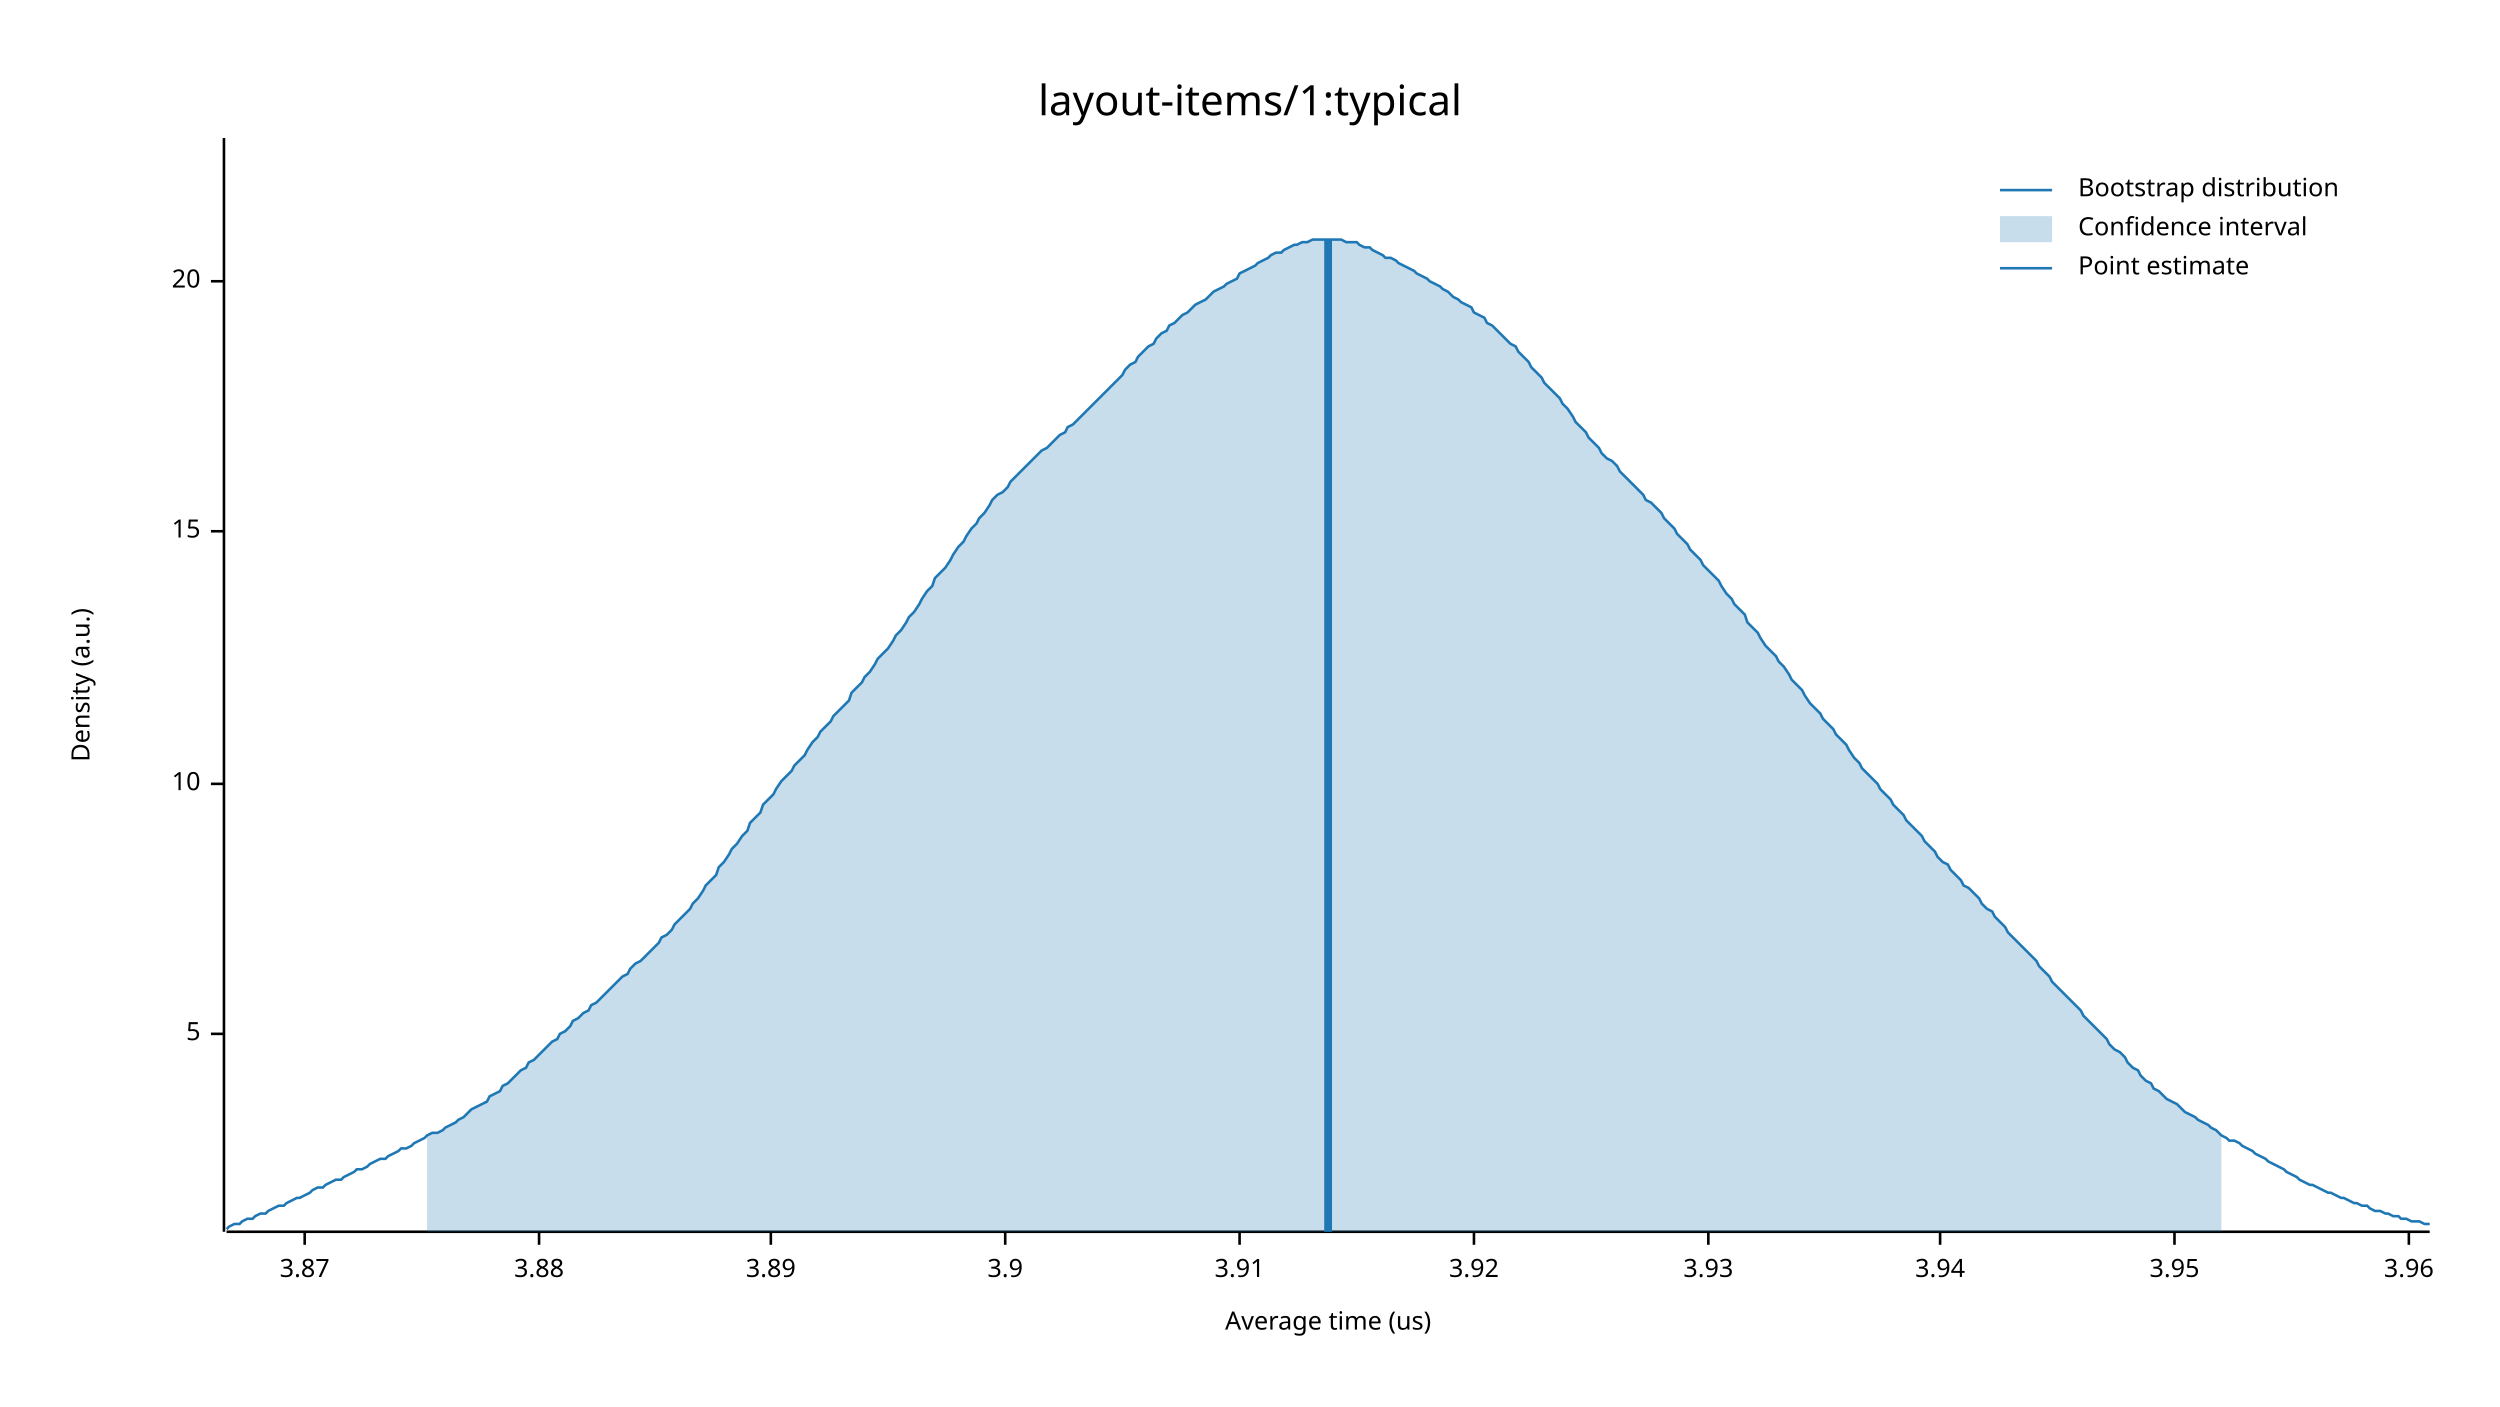
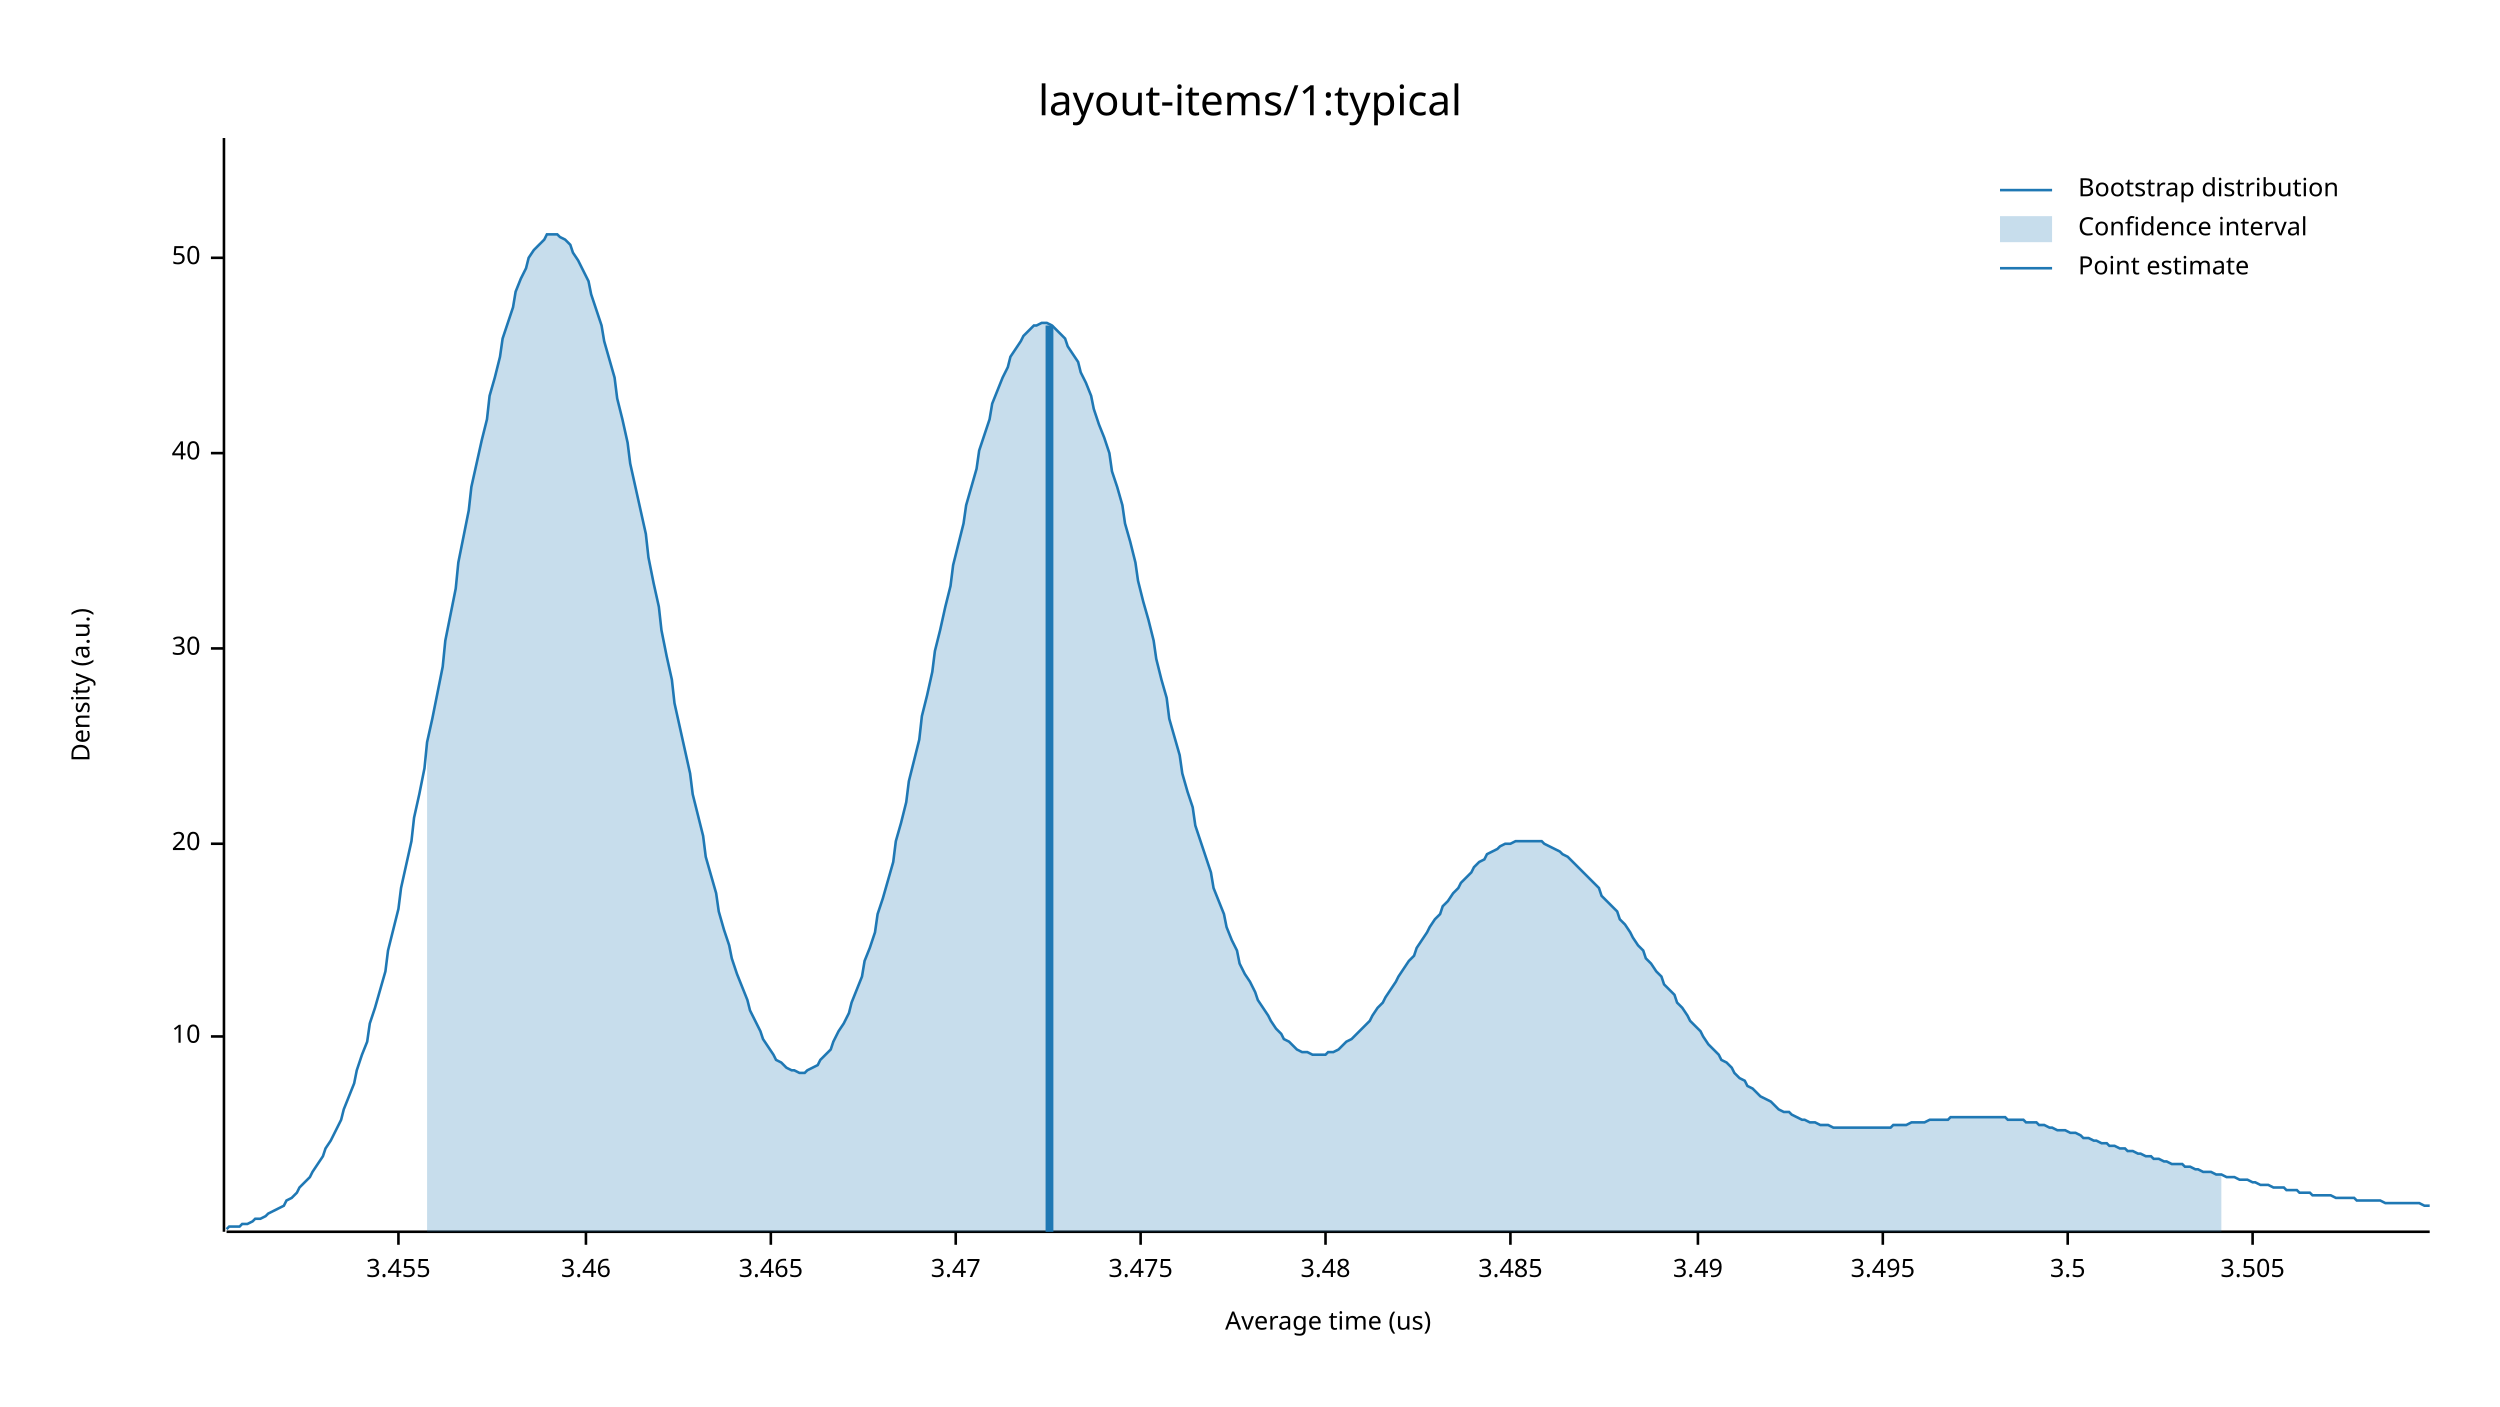
<svg xmlns="http://www.w3.org/2000/svg" style="background-color: white;" width="960" height="540" viewBox="0 0 960 540">
  <text x="480" y="32" dy="0.76em" text-anchor="middle" font-family="sans-serif" font-size="16.129" opacity="1" fill="#000000">
layout-items/1:typical
</text>
  <text x="27" y="263" dy="0.76em" text-anchor="middle" font-family="sans-serif" font-size="9.677" opacity="1" fill="#000000" transform="rotate(270, 27, 263)">
Density (a.u.)
</text>
  <text x="510" y="513" dy="-0.5ex" text-anchor="middle" font-family="sans-serif" font-size="9.677" opacity="1" fill="#000000">
Average time (us)
</text>
  <polyline fill="none" opacity="1" stroke="#000000" stroke-width="1" points="86,53 86,473 " />
-   <text x="77" y="397" dy="0.5ex" text-anchor="end" font-family="sans-serif" font-size="9.677" opacity="1" fill="#000000">
- 5
- </text>
-   <polyline fill="none" opacity="1" stroke="#000000" stroke-width="1" points="81,397 86,397 " />
-   <text x="77" y="301" dy="0.5ex" text-anchor="end" font-family="sans-serif" font-size="9.677" opacity="1" fill="#000000">
+   <text x="77" y="398" dy="0.5ex" text-anchor="end" font-family="sans-serif" font-size="9.677" opacity="1" fill="#000000">
10
</text>
-   <polyline fill="none" opacity="1" stroke="#000000" stroke-width="1" points="81,301 86,301 " />
-   <text x="77" y="204" dy="0.5ex" text-anchor="end" font-family="sans-serif" font-size="9.677" opacity="1" fill="#000000">
- 15
- </text>
-   <polyline fill="none" opacity="1" stroke="#000000" stroke-width="1" points="81,204 86,204 " />
-   <text x="77" y="108" dy="0.5ex" text-anchor="end" font-family="sans-serif" font-size="9.677" opacity="1" fill="#000000">
+   <polyline fill="none" opacity="1" stroke="#000000" stroke-width="1" points="81,398 86,398 " />
+   <text x="77" y="324" dy="0.5ex" text-anchor="end" font-family="sans-serif" font-size="9.677" opacity="1" fill="#000000">
20
</text>
-   <polyline fill="none" opacity="1" stroke="#000000" stroke-width="1" points="81,108 86,108 " />
+   <polyline fill="none" opacity="1" stroke="#000000" stroke-width="1" points="81,324 86,324 " />
+   <text x="77" y="249" dy="0.5ex" text-anchor="end" font-family="sans-serif" font-size="9.677" opacity="1" fill="#000000">
+ 30
+ </text>
+   <polyline fill="none" opacity="1" stroke="#000000" stroke-width="1" points="81,249 86,249 " />
+   <text x="77" y="174" dy="0.5ex" text-anchor="end" font-family="sans-serif" font-size="9.677" opacity="1" fill="#000000">
+ 40
+ </text>
+   <polyline fill="none" opacity="1" stroke="#000000" stroke-width="1" points="81,174 86,174 " />
+   <text x="77" y="99" dy="0.5ex" text-anchor="end" font-family="sans-serif" font-size="9.677" opacity="1" fill="#000000">
+ 50
+ </text>
+   <polyline fill="none" opacity="1" stroke="#000000" stroke-width="1" points="81,99 86,99 " />
  <polyline fill="none" opacity="1" stroke="#000000" stroke-width="1" points="87,473 933,473 " />
-   <text x="117" y="483" dy="0.76em" text-anchor="middle" font-family="sans-serif" font-size="9.677" opacity="1" fill="#000000">
- 3.87
+   <text x="153" y="483" dy="0.76em" text-anchor="middle" font-family="sans-serif" font-size="9.677" opacity="1" fill="#000000">
+ 3.455
</text>
-   <polyline fill="none" opacity="1" stroke="#000000" stroke-width="1" points="117,473 117,478 " />
-   <text x="207" y="483" dy="0.76em" text-anchor="middle" font-family="sans-serif" font-size="9.677" opacity="1" fill="#000000">
- 3.88
+   <polyline fill="none" opacity="1" stroke="#000000" stroke-width="1" points="153,473 153,478 " />
+   <text x="225" y="483" dy="0.76em" text-anchor="middle" font-family="sans-serif" font-size="9.677" opacity="1" fill="#000000">
+ 3.46
</text>
-   <polyline fill="none" opacity="1" stroke="#000000" stroke-width="1" points="207,473 207,478 " />
+   <polyline fill="none" opacity="1" stroke="#000000" stroke-width="1" points="225,473 225,478 " />
  <text x="296" y="483" dy="0.76em" text-anchor="middle" font-family="sans-serif" font-size="9.677" opacity="1" fill="#000000">
- 3.89
+ 3.465
</text>
  <polyline fill="none" opacity="1" stroke="#000000" stroke-width="1" points="296,473 296,478 " />
-   <text x="386" y="483" dy="0.76em" text-anchor="middle" font-family="sans-serif" font-size="9.677" opacity="1" fill="#000000">
- 3.9
+   <text x="367" y="483" dy="0.76em" text-anchor="middle" font-family="sans-serif" font-size="9.677" opacity="1" fill="#000000">
+ 3.47
</text>
-   <polyline fill="none" opacity="1" stroke="#000000" stroke-width="1" points="386,473 386,478 " />
-   <text x="476" y="483" dy="0.76em" text-anchor="middle" font-family="sans-serif" font-size="9.677" opacity="1" fill="#000000">
- 3.91
+   <polyline fill="none" opacity="1" stroke="#000000" stroke-width="1" points="367,473 367,478 " />
+   <text x="438" y="483" dy="0.76em" text-anchor="middle" font-family="sans-serif" font-size="9.677" opacity="1" fill="#000000">
+ 3.475
</text>
-   <polyline fill="none" opacity="1" stroke="#000000" stroke-width="1" points="476,473 476,478 " />
-   <text x="566" y="483" dy="0.76em" text-anchor="middle" font-family="sans-serif" font-size="9.677" opacity="1" fill="#000000">
- 3.92
+   <polyline fill="none" opacity="1" stroke="#000000" stroke-width="1" points="438,473 438,478 " />
+   <text x="509" y="483" dy="0.76em" text-anchor="middle" font-family="sans-serif" font-size="9.677" opacity="1" fill="#000000">
+ 3.48
</text>
-   <polyline fill="none" opacity="1" stroke="#000000" stroke-width="1" points="566,473 566,478 " />
-   <text x="656" y="483" dy="0.76em" text-anchor="middle" font-family="sans-serif" font-size="9.677" opacity="1" fill="#000000">
- 3.93
+   <polyline fill="none" opacity="1" stroke="#000000" stroke-width="1" points="509,473 509,478 " />
+   <text x="580" y="483" dy="0.76em" text-anchor="middle" font-family="sans-serif" font-size="9.677" opacity="1" fill="#000000">
+ 3.485
</text>
-   <polyline fill="none" opacity="1" stroke="#000000" stroke-width="1" points="656,473 656,478 " />
-   <text x="745" y="483" dy="0.76em" text-anchor="middle" font-family="sans-serif" font-size="9.677" opacity="1" fill="#000000">
- 3.94
+   <polyline fill="none" opacity="1" stroke="#000000" stroke-width="1" points="580,473 580,478 " />
+   <text x="652" y="483" dy="0.76em" text-anchor="middle" font-family="sans-serif" font-size="9.677" opacity="1" fill="#000000">
+ 3.49
</text>
-   <polyline fill="none" opacity="1" stroke="#000000" stroke-width="1" points="745,473 745,478 " />
-   <text x="835" y="483" dy="0.76em" text-anchor="middle" font-family="sans-serif" font-size="9.677" opacity="1" fill="#000000">
- 3.95
+   <polyline fill="none" opacity="1" stroke="#000000" stroke-width="1" points="652,473 652,478 " />
+   <text x="723" y="483" dy="0.76em" text-anchor="middle" font-family="sans-serif" font-size="9.677" opacity="1" fill="#000000">
+ 3.495
</text>
-   <polyline fill="none" opacity="1" stroke="#000000" stroke-width="1" points="835,473 835,478 " />
-   <text x="925" y="483" dy="0.76em" text-anchor="middle" font-family="sans-serif" font-size="9.677" opacity="1" fill="#000000">
- 3.96
+   <polyline fill="none" opacity="1" stroke="#000000" stroke-width="1" points="723,473 723,478 " />
+   <text x="794" y="483" dy="0.76em" text-anchor="middle" font-family="sans-serif" font-size="9.677" opacity="1" fill="#000000">
+ 3.5
</text>
-   <polyline fill="none" opacity="1" stroke="#000000" stroke-width="1" points="925,473 925,478 " />
-   <polyline fill="none" opacity="1" stroke="#1F78B4" stroke-width="1" points="87,472 88,471 90,470 92,470 93,469 95,468 97,468 98,467 100,466 102,466 103,465 105,464 107,463 109,463 110,462 112,461 114,460 115,460 117,459 119,458 120,457 122,456 124,456 125,455 127,454 129,453 131,453 132,452 134,451 136,450 137,449 139,449 141,448 142,447 144,446 146,445 148,445 149,444 151,443 153,442 154,441 156,441 158,440 159,439 161,438 163,437 164,436 166,435 168,435 170,434 171,433 173,432 175,431 176,430 178,429 180,427 181,426 183,425 185,424 187,423 188,421 190,420 192,419 193,417 195,416 197,414 198,413 200,411 202,410 203,408 205,407 207,405 209,403 210,402 212,400 214,399 215,397 217,396 219,394 220,392 222,391 224,389 226,388 227,386 229,385 231,383 232,382 234,380 236,378 237,377 239,375 241,374 242,372 244,370 246,369 248,367 249,366 251,364 253,362 254,360 256,359 258,357 259,355 261,353 263,351 265,349 266,347 268,345 270,342 271,340 273,338 275,336 276,333 278,331 280,328 281,326 283,324 285,321 287,319 288,316 290,314 292,312 293,309 295,307 297,305 298,303 300,300 302,298 304,296 305,294 307,292 309,290 310,288 312,285 314,283 315,281 317,279 319,277 320,275 322,273 324,271 326,269 327,266 329,264 331,262 332,260 334,258 336,255 337,253 339,251 341,249 343,246 344,244 346,242 348,239 349,237 351,235 353,232 354,230 356,227 358,225 359,222 361,220 363,218 365,215 366,213 368,210 370,208 371,206 373,203 375,201 376,199 378,197 380,194 381,192 383,190 385,189 387,187 388,185 390,183 392,181 393,180 395,178 397,176 398,175 400,173 402,172 404,170 405,169 407,167 409,166 410,164 412,163 414,161 415,160 417,158 419,156 420,155 422,153 424,151 426,149 427,148 429,146 431,144 432,142 434,140 436,139 437,137 439,135 441,133 443,132 444,130 446,128 448,127 449,125 451,124 453,122 454,121 456,120 458,118 459,117 461,116 463,115 465,113 466,112 468,111 470,110 471,109 473,108 475,107 476,105 478,104 480,103 482,102 483,101 485,100 487,99 488,98 490,97 492,97 493,96 495,95 497,94 498,94 500,93 502,93 504,92 505,92 507,92 509,92 510,92 512,92 514,92 515,92 517,93 519,93 521,93 522,94 524,95 526,95 527,96 529,97 531,98 532,99 534,99 536,100 537,101 539,102 541,103 543,104 544,105 546,106 548,107 549,108 551,109 553,110 554,111 556,112 558,114 560,115 561,116 563,117 565,118 566,120 568,121 570,122 571,124 573,125 575,127 576,128 578,130 580,132 582,133 583,135 585,137 587,139 588,141 590,143 592,145 593,147 595,149 597,151 599,153 600,155 602,157 604,160 605,162 607,164 609,166 610,168 612,170 614,172 615,174 617,176 619,177 621,179 622,181 624,183 626,185 627,186 629,188 631,190 632,192 634,193 636,195 638,197 639,199 641,201 643,203 644,205 646,207 648,209 649,211 651,213 653,215 654,217 656,219 658,221 660,223 661,225 663,228 665,230 666,232 668,234 670,236 671,239 673,241 675,243 676,245 678,248 680,250 682,252 683,254 685,256 687,259 688,261 690,263 692,265 693,267 695,270 697,272 699,274 700,276 702,278 704,280 705,282 707,284 709,286 710,288 712,291 714,293 715,295 717,297 719,299 721,301 722,303 724,305 726,307 727,309 729,311 731,313 732,315 734,317 736,319 738,321 739,323 741,325 743,327 744,329 746,331 748,332 749,334 751,336 753,338 754,340 756,341 758,343 760,345 761,347 763,349 765,350 766,352 768,354 770,356 771,358 773,360 775,362 777,364 778,365 780,367 782,369 783,371 785,373 787,375 788,377 790,379 792,381 793,382 795,384 797,386 799,388 800,390 802,392 804,394 805,395 807,397 809,399 810,401 812,403 814,404 816,406 817,408 819,410 821,411 822,413 824,415 826,416 827,418 829,419 831,421 832,422 834,423 836,424 838,426 839,427 841,428 843,429 844,430 846,431 848,432 849,433 851,434 853,436 855,437 856,438 858,438 860,439 861,440 863,441 865,442 866,443 868,444 870,445 871,446 873,447 875,448 877,449 878,450 880,451 882,452 883,453 885,454 887,455 888,455 890,456 892,457 894,458 895,458 897,459 899,460 900,460 902,461 904,462 905,462 907,463 909,463 910,464 912,465 914,465 916,466 917,466 919,467 921,467 922,468 924,468 926,469 927,469 929,469 931,470 933,470 " />
-   <polygon opacity="0.25" fill="#1F78B4" points="164,436 166,435 168,435 170,434 171,433 173,432 175,431 176,430 178,429 180,427 181,426 183,425 185,424 187,423 188,421 190,420 192,419 193,417 195,416 197,414 198,413 200,411 202,410 203,408 205,407 207,405 209,403 210,402 212,400 214,399 215,397 217,396 219,394 220,392 222,391 224,389 226,388 227,386 229,385 231,383 232,382 234,380 236,378 237,377 239,375 241,374 242,372 244,370 246,369 248,367 249,366 251,364 253,362 254,360 256,359 258,357 259,355 261,353 263,351 265,349 266,347 268,345 270,342 271,340 273,338 275,336 276,333 278,331 280,328 281,326 283,324 285,321 287,319 288,316 290,314 292,312 293,309 295,307 297,305 298,303 300,300 302,298 304,296 305,294 307,292 309,290 310,288 312,285 314,283 315,281 317,279 319,277 320,275 322,273 324,271 326,269 327,266 329,264 331,262 332,260 334,258 336,255 337,253 339,251 341,249 343,246 344,244 346,242 348,239 349,237 351,235 353,232 354,230 356,227 358,225 359,222 361,220 363,218 365,215 366,213 368,210 370,208 371,206 373,203 375,201 376,199 378,197 380,194 381,192 383,190 385,189 387,187 388,185 390,183 392,181 393,180 395,178 397,176 398,175 400,173 402,172 404,170 405,169 407,167 409,166 410,164 412,163 414,161 415,160 417,158 419,156 420,155 422,153 424,151 426,149 427,148 429,146 431,144 432,142 434,140 436,139 437,137 439,135 441,133 443,132 444,130 446,128 448,127 449,125 451,124 453,122 454,121 456,120 458,118 459,117 461,116 463,115 465,113 466,112 468,111 470,110 471,109 473,108 475,107 476,105 478,104 480,103 482,102 483,101 485,100 487,99 488,98 490,97 492,97 493,96 495,95 497,94 498,94 500,93 502,93 504,92 505,92 507,92 509,92 510,92 512,92 514,92 515,92 517,93 519,93 521,93 522,94 524,95 526,95 527,96 529,97 531,98 532,99 534,99 536,100 537,101 539,102 541,103 543,104 544,105 546,106 548,107 549,108 551,109 553,110 554,111 556,112 558,114 560,115 561,116 563,117 565,118 566,120 568,121 570,122 571,124 573,125 575,127 576,128 578,130 580,132 582,133 583,135 585,137 587,139 588,141 590,143 592,145 593,147 595,149 597,151 599,153 600,155 602,157 604,160 605,162 607,164 609,166 610,168 612,170 614,172 615,174 617,176 619,177 621,179 622,181 624,183 626,185 627,186 629,188 631,190 632,192 634,193 636,195 638,197 639,199 641,201 643,203 644,205 646,207 648,209 649,211 651,213 653,215 654,217 656,219 658,221 660,223 661,225 663,228 665,230 666,232 668,234 670,236 671,239 673,241 675,243 676,245 678,248 680,250 682,252 683,254 685,256 687,259 688,261 690,263 692,265 693,267 695,270 697,272 699,274 700,276 702,278 704,280 705,282 707,284 709,286 710,288 712,291 714,293 715,295 717,297 719,299 721,301 722,303 724,305 726,307 727,309 729,311 731,313 732,315 734,317 736,319 738,321 739,323 741,325 743,327 744,329 746,331 748,332 749,334 751,336 753,338 754,340 756,341 758,343 760,345 761,347 763,349 765,350 766,352 768,354 770,356 771,358 773,360 775,362 777,364 778,365 780,367 782,369 783,371 785,373 787,375 788,377 790,379 792,381 793,382 795,384 797,386 799,388 800,390 802,392 804,394 805,395 807,397 809,399 810,401 812,403 814,404 816,406 817,408 819,410 821,411 822,413 824,415 826,416 827,418 829,419 831,421 832,422 834,423 836,424 838,426 839,427 841,428 843,429 844,430 846,431 848,432 849,433 851,434 853,436 853,473 164,473 " />
-   <polyline fill="none" opacity="1" stroke="#1F78B4" stroke-width="3" points="510,473 510,92 " />
+   <polyline fill="none" opacity="1" stroke="#000000" stroke-width="1" points="794,473 794,478 " />
+   <text x="865" y="483" dy="0.76em" text-anchor="middle" font-family="sans-serif" font-size="9.677" opacity="1" fill="#000000">
+ 3.505
+ </text>
+   <polyline fill="none" opacity="1" stroke="#000000" stroke-width="1" points="865,473 865,478 " />
+   <polyline fill="none" opacity="1" stroke="#1F78B4" stroke-width="1" points="87,472 88,471 90,471 92,471 93,470 95,470 97,469 98,468 100,468 102,467 103,466 105,465 107,464 109,463 110,461 112,460 114,458 115,456 117,454 119,452 120,450 122,447 124,444 125,441 127,438 129,434 131,430 132,426 134,421 136,416 137,411 139,405 141,400 142,393 144,387 146,380 148,373 149,365 151,357 153,349 154,341 156,332 158,323 159,314 161,305 163,295 164,285 166,276 168,266 170,256 171,246 173,236 175,226 176,216 178,206 180,196 181,187 183,178 185,169 187,161 188,152 190,145 192,137 193,130 195,124 197,118 198,112 200,107 202,103 203,99 205,96 207,94 209,92 210,90 212,90 214,90 215,91 217,92 219,94 220,97 222,100 224,104 226,108 227,113 229,119 231,125 232,131 234,138 236,145 237,153 239,161 241,170 242,178 244,187 246,196 248,205 249,214 251,224 253,233 254,242 256,252 258,261 259,270 261,279 263,288 265,297 266,305 268,313 270,321 271,329 273,336 275,343 276,350 278,357 280,363 281,368 283,374 285,379 287,384 288,388 290,392 292,396 293,399 295,402 297,405 298,407 300,408 302,410 304,411 305,411 307,412 309,412 310,411 312,410 314,409 315,407 317,405 319,403 320,400 322,396 324,393 326,389 327,385 329,380 331,375 332,369 334,364 336,358 337,351 339,345 341,338 343,331 344,323 346,316 348,308 349,300 351,292 353,284 354,275 356,267 358,258 359,250 361,242 363,233 365,225 366,217 368,209 370,201 371,194 373,187 375,180 376,173 378,167 380,161 381,155 383,150 385,145 387,141 388,137 390,134 392,131 393,129 395,127 397,125 398,125 400,124 402,124 404,125 405,126 407,128 409,130 410,133 412,136 414,139 415,143 417,147 419,152 420,157 422,163 424,168 426,174 427,181 429,187 431,194 432,201 434,208 436,216 437,223 439,231 441,238 443,246 444,253 446,261 448,268 449,276 451,283 453,290 454,297 456,304 458,310 459,317 461,323 463,329 465,335 466,341 468,346 470,351 471,356 473,361 475,365 476,370 478,374 480,377 482,381 483,384 485,387 487,390 488,392 490,395 492,397 493,399 495,400 497,402 498,403 500,404 502,404 504,405 505,405 507,405 509,405 510,404 512,404 514,403 515,402 517,400 519,399 521,397 522,396 524,394 526,392 527,390 529,387 531,385 532,383 534,380 536,377 537,375 539,372 541,369 543,367 544,364 546,361 548,358 549,356 551,353 553,351 554,348 556,346 558,343 560,341 561,339 563,337 565,335 566,333 568,331 570,330 571,328 573,327 575,326 576,325 578,324 580,324 582,323 583,323 585,323 587,323 588,323 590,323 592,323 593,324 595,325 597,326 599,327 600,328 602,329 604,331 605,332 607,334 609,336 610,337 612,339 614,341 615,344 617,346 619,348 621,350 622,353 624,355 626,358 627,360 629,363 631,365 632,368 634,370 636,373 638,375 639,378 641,380 643,382 644,385 646,387 648,390 649,392 651,394 653,396 654,398 656,401 658,403 660,405 661,407 663,408 665,410 666,412 668,414 670,415 671,417 673,418 675,420 676,421 678,422 680,423 682,425 683,426 685,427 687,427 688,428 690,429 692,430 693,430 695,431 697,431 699,432 700,432 702,432 704,433 705,433 707,433 709,433 710,433 712,433 714,433 715,433 717,433 719,433 721,433 722,433 724,433 726,433 727,432 729,432 731,432 732,432 734,431 736,431 738,431 739,431 741,430 743,430 744,430 746,430 748,430 749,429 751,429 753,429 754,429 756,429 758,429 760,429 761,429 763,429 765,429 766,429 768,429 770,429 771,430 773,430 775,430 777,430 778,431 780,431 782,431 783,432 785,432 787,433 788,433 790,434 792,434 793,434 795,435 797,435 799,436 800,437 802,437 804,438 805,438 807,439 809,439 810,440 812,440 814,441 816,441 817,442 819,442 821,443 822,443 824,444 826,444 827,445 829,445 831,446 832,446 834,447 836,447 838,447 839,448 841,448 843,449 844,449 846,450 848,450 849,450 851,451 853,451 855,452 856,452 858,452 860,453 861,453 863,453 865,454 866,454 868,455 870,455 871,455 873,456 875,456 877,456 878,457 880,457 882,457 883,458 885,458 887,458 888,459 890,459 892,459 894,459 895,459 897,460 899,460 900,460 902,460 904,460 905,461 907,461 909,461 910,461 912,461 914,461 916,462 917,462 919,462 921,462 922,462 924,462 926,462 927,462 929,462 931,463 933,463 " />
+   <polygon opacity="0.25" fill="#1F78B4" points="164,285 166,276 168,266 170,256 171,246 173,236 175,226 176,216 178,206 180,196 181,187 183,178 185,169 187,161 188,152 190,145 192,137 193,130 195,124 197,118 198,112 200,107 202,103 203,99 205,96 207,94 209,92 210,90 212,90 214,90 215,91 217,92 219,94 220,97 222,100 224,104 226,108 227,113 229,119 231,125 232,131 234,138 236,145 237,153 239,161 241,170 242,178 244,187 246,196 248,205 249,214 251,224 253,233 254,242 256,252 258,261 259,270 261,279 263,288 265,297 266,305 268,313 270,321 271,329 273,336 275,343 276,350 278,357 280,363 281,368 283,374 285,379 287,384 288,388 290,392 292,396 293,399 295,402 297,405 298,407 300,408 302,410 304,411 305,411 307,412 309,412 310,411 312,410 314,409 315,407 317,405 319,403 320,400 322,396 324,393 326,389 327,385 329,380 331,375 332,369 334,364 336,358 337,351 339,345 341,338 343,331 344,323 346,316 348,308 349,300 351,292 353,284 354,275 356,267 358,258 359,250 361,242 363,233 365,225 366,217 368,209 370,201 371,194 373,187 375,180 376,173 378,167 380,161 381,155 383,150 385,145 387,141 388,137 390,134 392,131 393,129 395,127 397,125 398,125 400,124 402,124 404,125 405,126 407,128 409,130 410,133 412,136 414,139 415,143 417,147 419,152 420,157 422,163 424,168 426,174 427,181 429,187 431,194 432,201 434,208 436,216 437,223 439,231 441,238 443,246 444,253 446,261 448,268 449,276 451,283 453,290 454,297 456,304 458,310 459,317 461,323 463,329 465,335 466,341 468,346 470,351 471,356 473,361 475,365 476,370 478,374 480,377 482,381 483,384 485,387 487,390 488,392 490,395 492,397 493,399 495,400 497,402 498,403 500,404 502,404 504,405 505,405 507,405 509,405 510,404 512,404 514,403 515,402 517,400 519,399 521,397 522,396 524,394 526,392 527,390 529,387 531,385 532,383 534,380 536,377 537,375 539,372 541,369 543,367 544,364 546,361 548,358 549,356 551,353 553,351 554,348 556,346 558,343 560,341 561,339 563,337 565,335 566,333 568,331 570,330 571,328 573,327 575,326 576,325 578,324 580,324 582,323 583,323 585,323 587,323 588,323 590,323 592,323 593,324 595,325 597,326 599,327 600,328 602,329 604,331 605,332 607,334 609,336 610,337 612,339 614,341 615,344 617,346 619,348 621,350 622,353 624,355 626,358 627,360 629,363 631,365 632,368 634,370 636,373 638,375 639,378 641,380 643,382 644,385 646,387 648,390 649,392 651,394 653,396 654,398 656,401 658,403 660,405 661,407 663,408 665,410 666,412 668,414 670,415 671,417 673,418 675,420 676,421 678,422 680,423 682,425 683,426 685,427 687,427 688,428 690,429 692,430 693,430 695,431 697,431 699,432 700,432 702,432 704,433 705,433 707,433 709,433 710,433 712,433 714,433 715,433 717,433 719,433 721,433 722,433 724,433 726,433 727,432 729,432 731,432 732,432 734,431 736,431 738,431 739,431 741,430 743,430 744,430 746,430 748,430 749,429 751,429 753,429 754,429 756,429 758,429 760,429 761,429 763,429 765,429 766,429 768,429 770,429 771,430 773,430 775,430 777,430 778,431 780,431 782,431 783,432 785,432 787,433 788,433 790,434 792,434 793,434 795,435 797,435 799,436 800,437 802,437 804,438 805,438 807,439 809,439 810,440 812,440 814,441 816,441 817,442 819,442 821,443 822,443 824,444 826,444 827,445 829,445 831,446 832,446 834,447 836,447 838,447 839,448 841,448 843,449 844,449 846,450 848,450 849,450 851,451 853,451 853,473 164,473 " />
+   <polyline fill="none" opacity="1" stroke="#1F78B4" stroke-width="3" points="403,473 403,125 " />
  <text x="798" y="68" dy="0.76em" text-anchor="start" font-family="sans-serif" font-size="9.677" opacity="1" fill="#000000">
Bootstrap distribution
</text>
  <text x="798" y="83" dy="0.76em" text-anchor="start" font-family="sans-serif" font-size="9.677" opacity="1" fill="#000000">
Confidence interval
</text>
  <text x="798" y="98" dy="0.76em" text-anchor="start" font-family="sans-serif" font-size="9.677" opacity="1" fill="#000000">
Point estimate
</text>
  <polyline fill="none" opacity="1" stroke="#1F78B4" stroke-width="1" points="768,73 788,73 " />
  <rect x="768" y="83" width="20" height="10" opacity="0.25" fill="#1F78B4" stroke="none" />
  <polyline fill="none" opacity="1" stroke="#1F78B4" stroke-width="1" points="768,103 788,103 " />
</svg>
